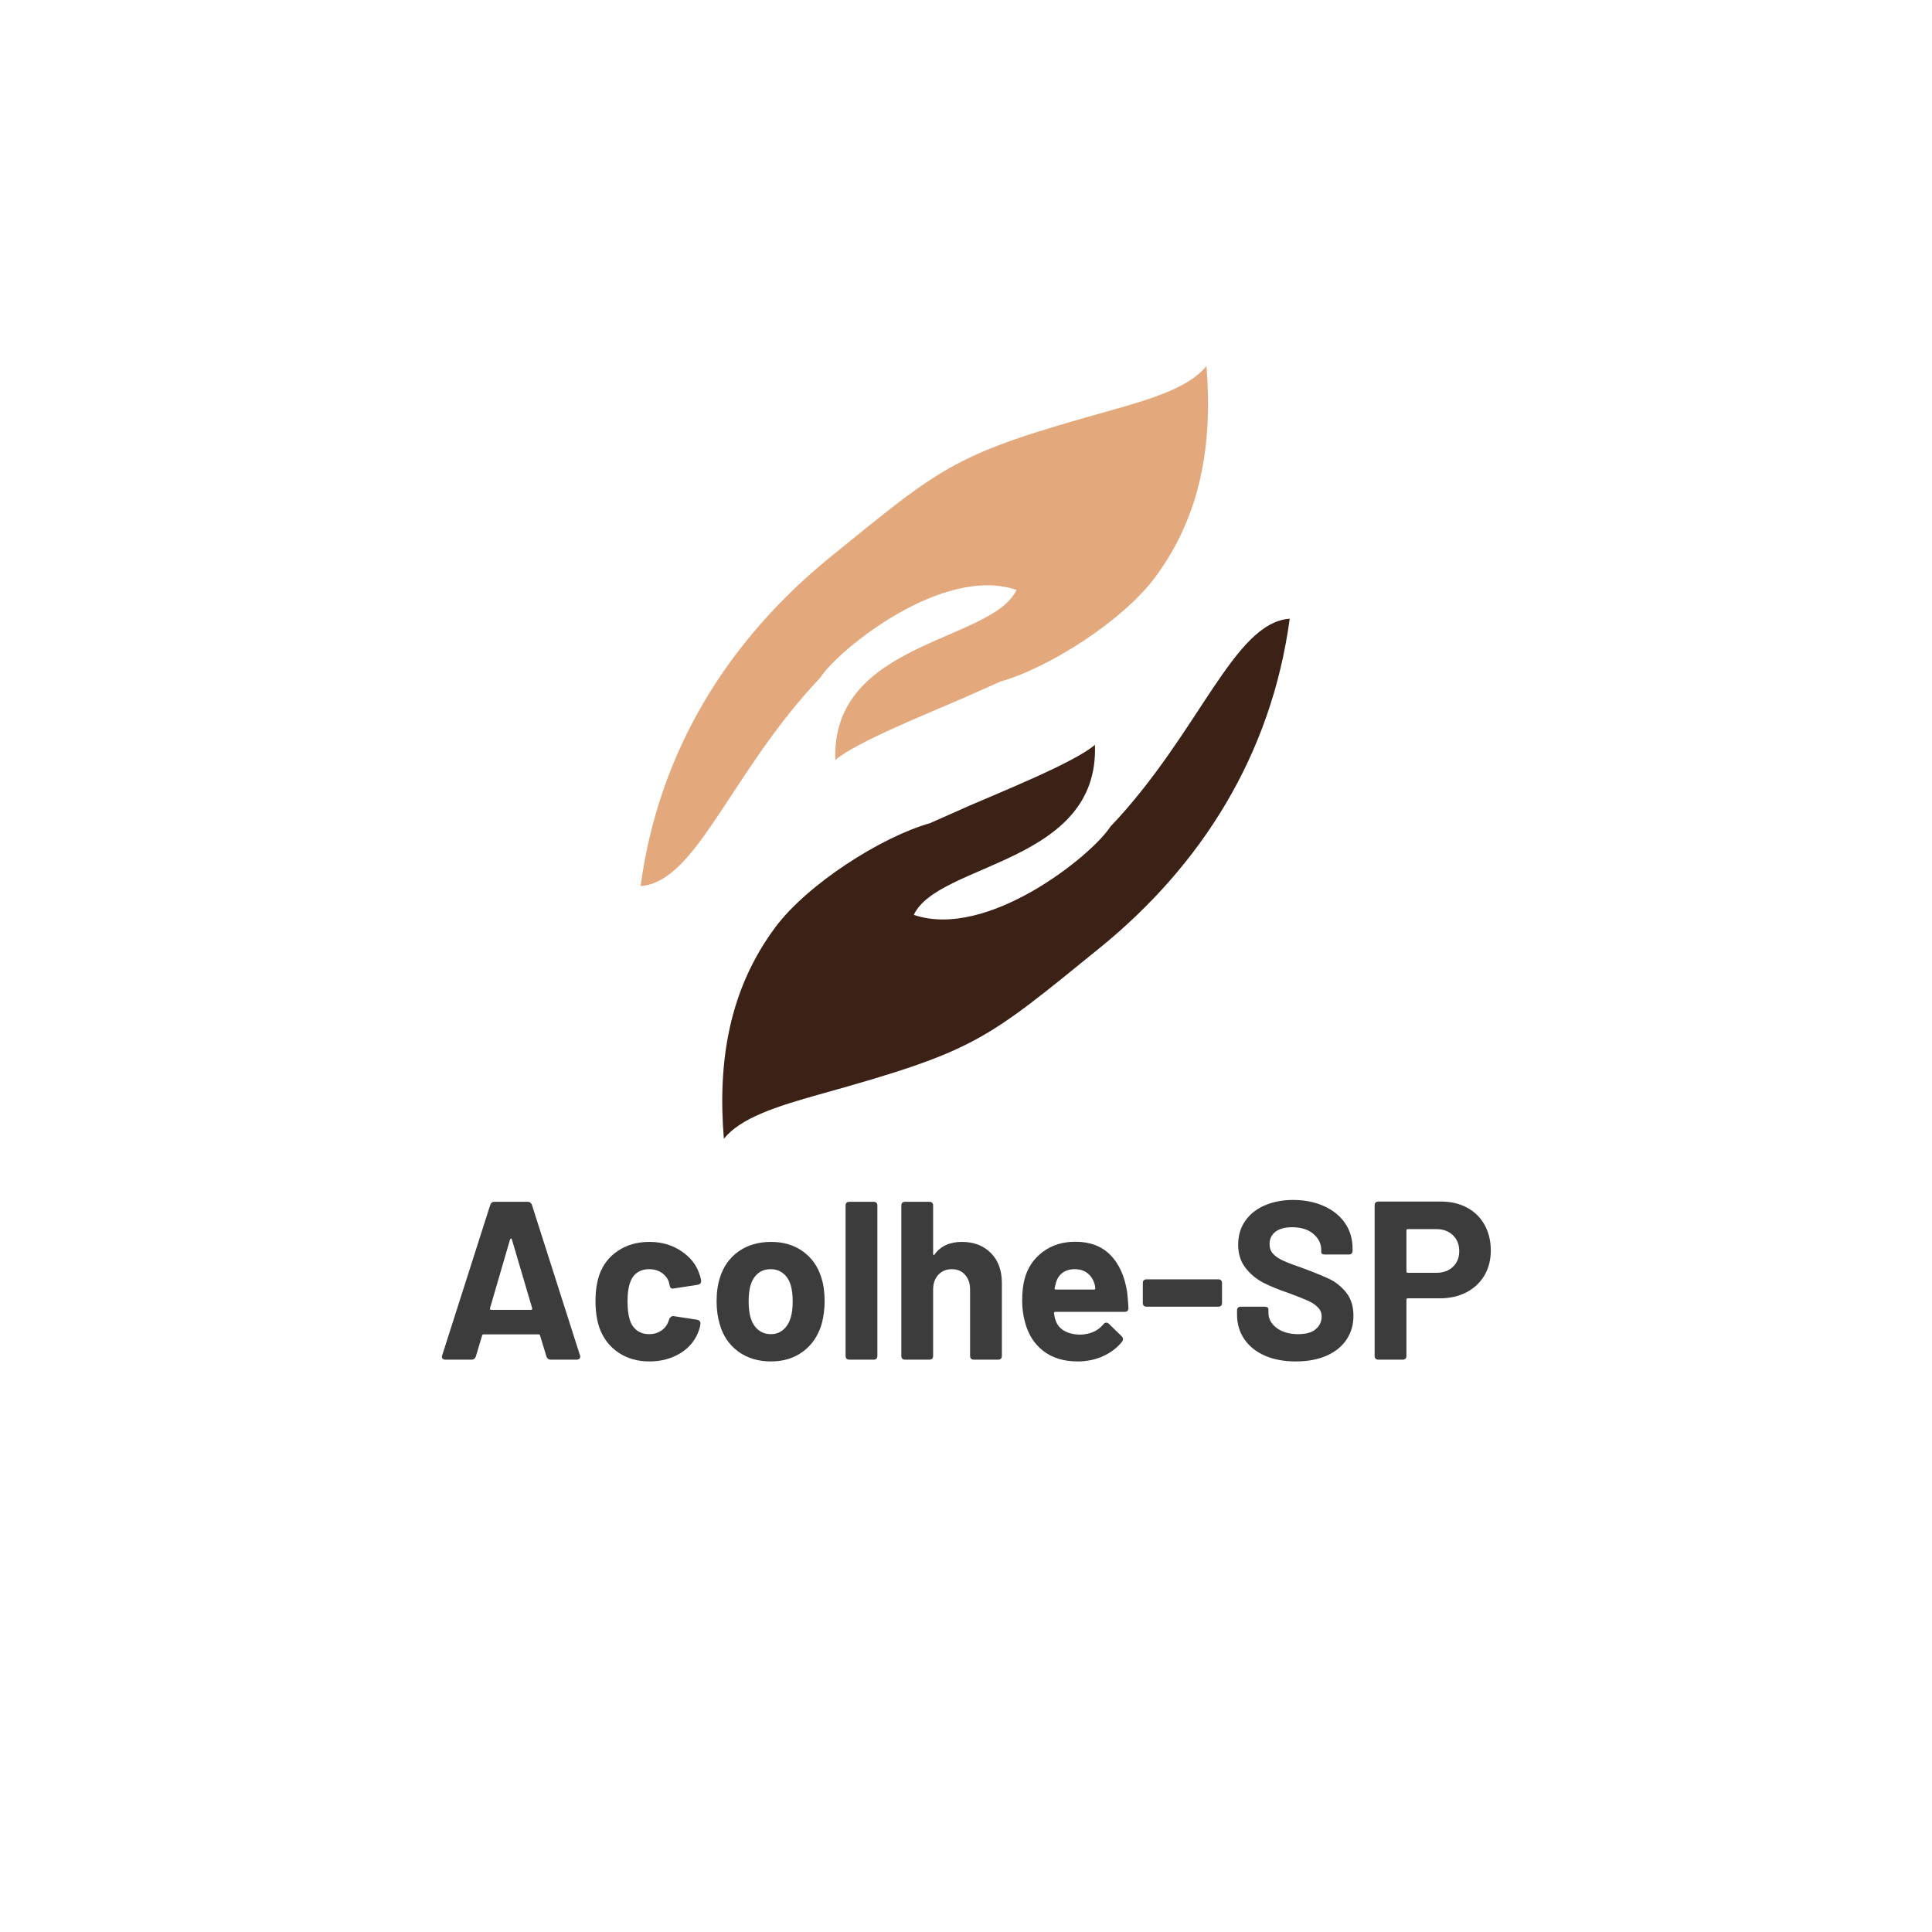
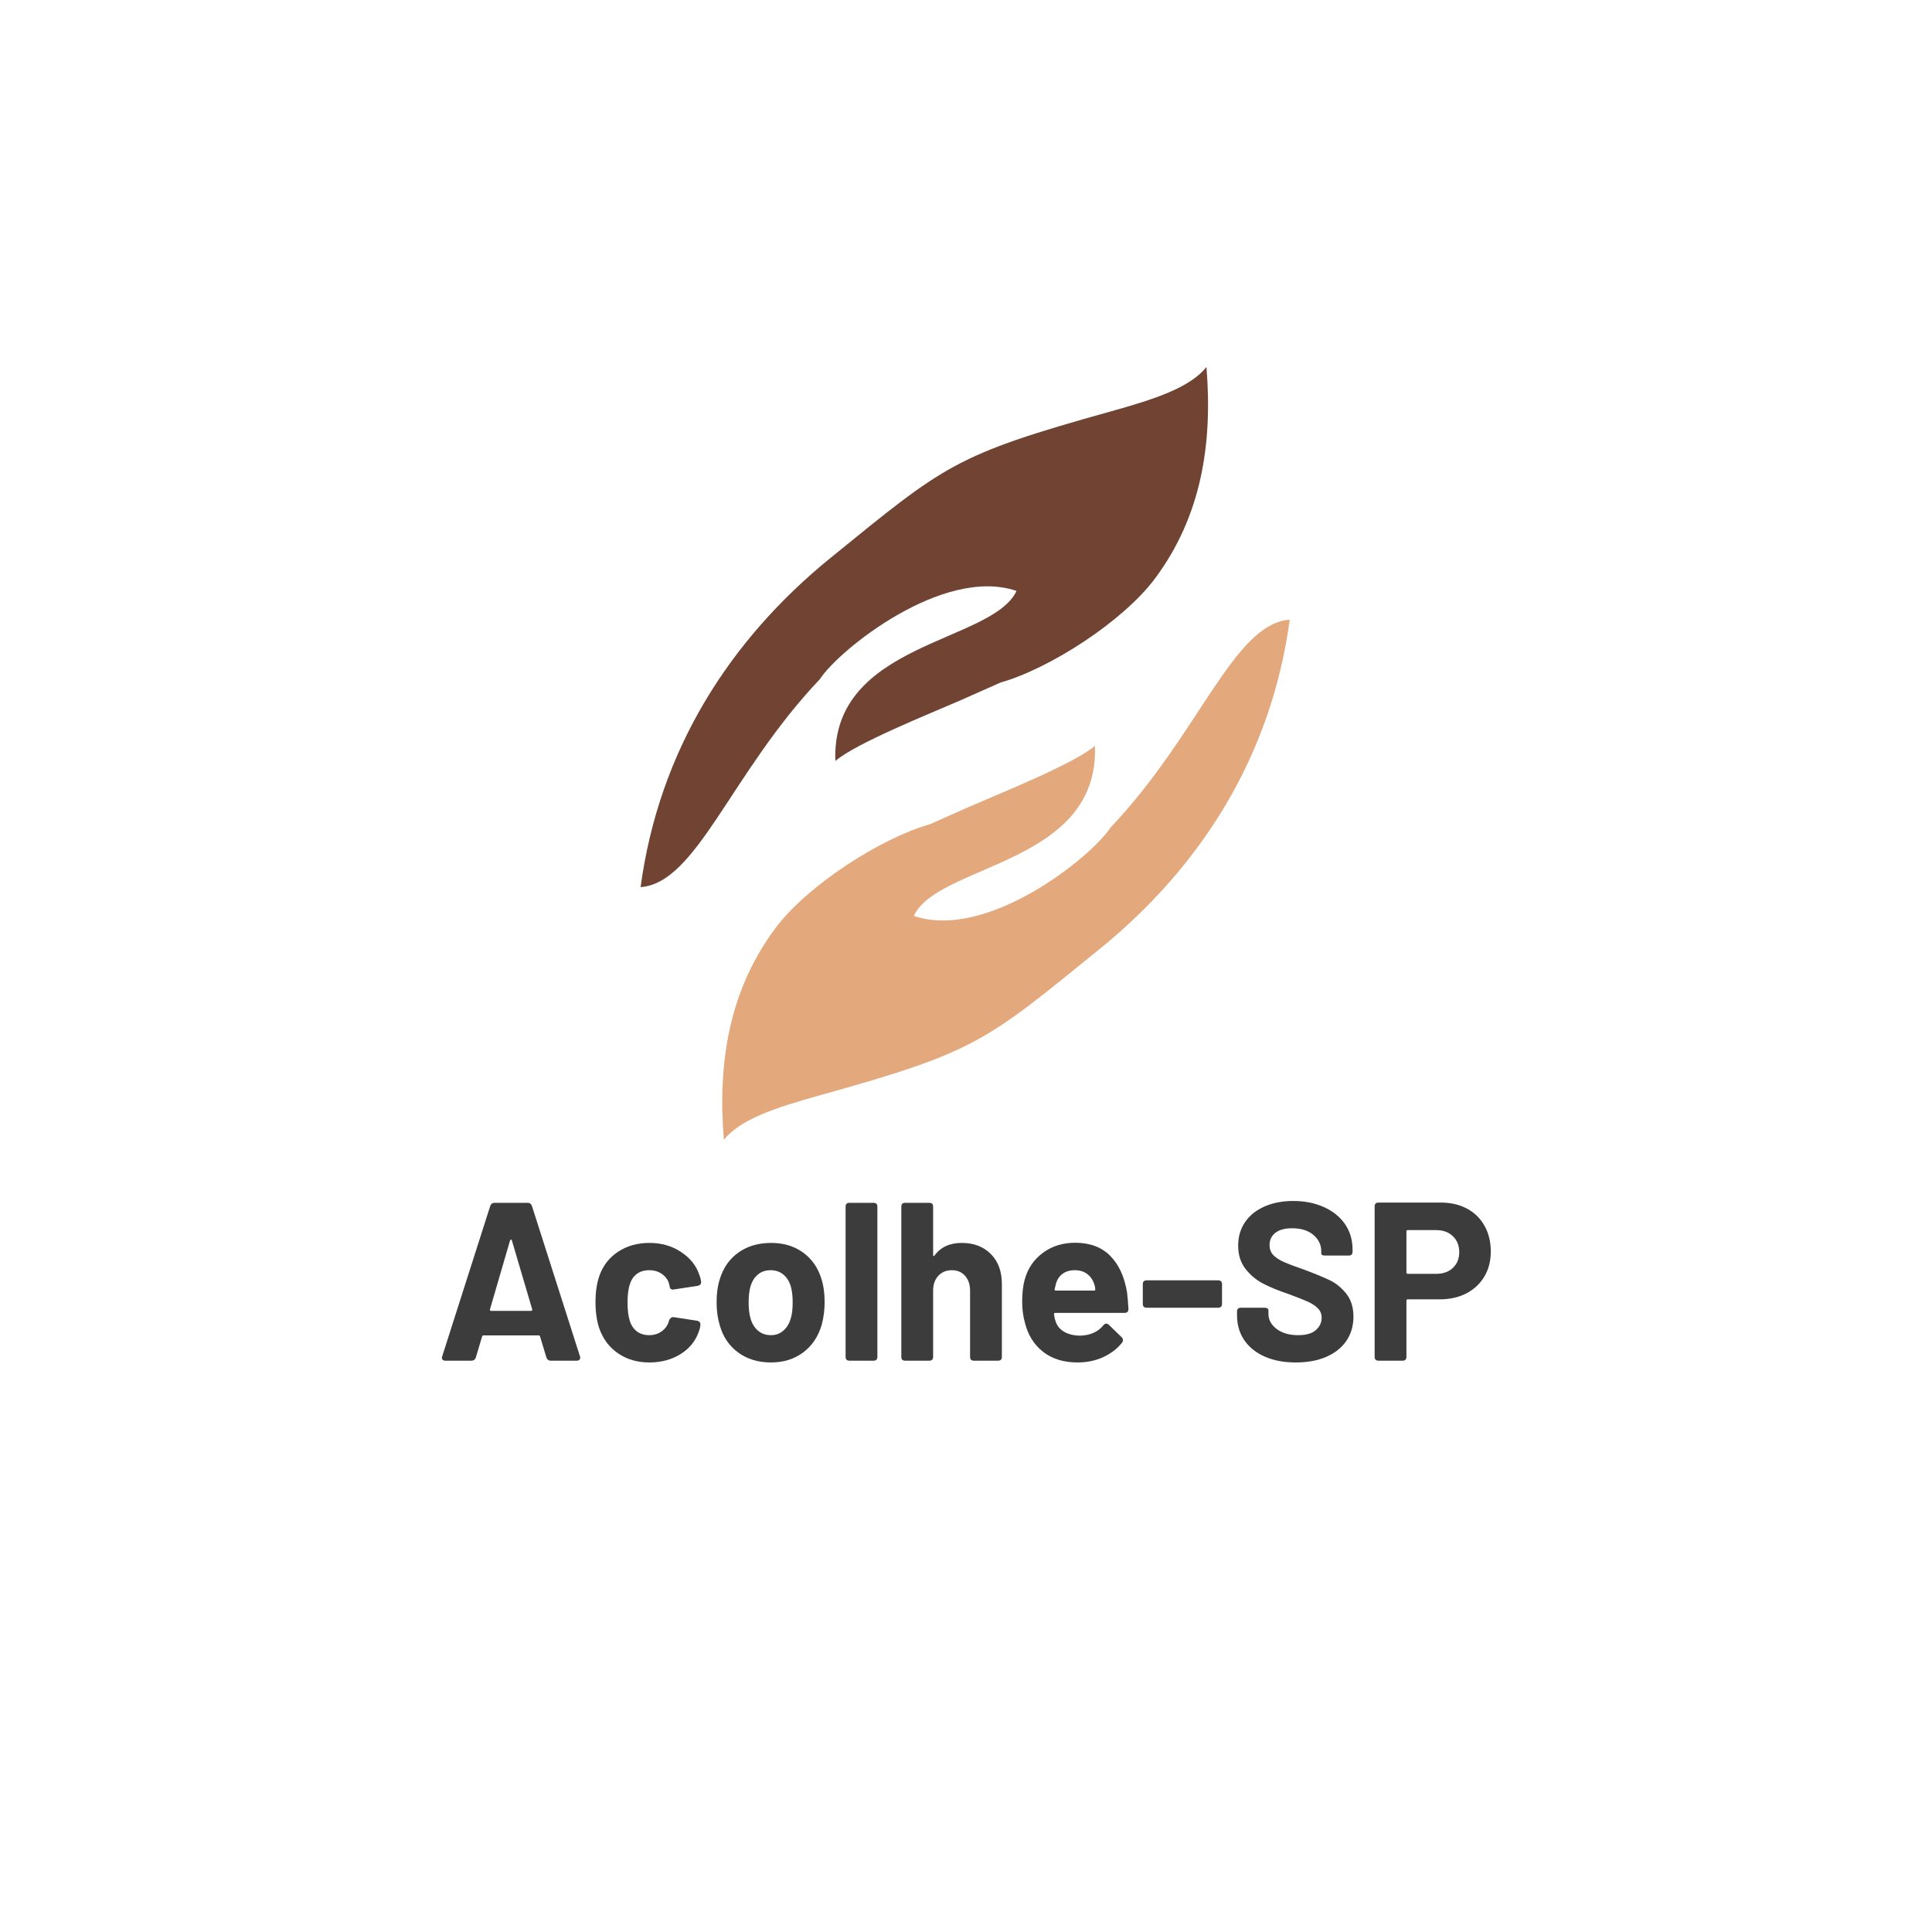
<svg xmlns="http://www.w3.org/2000/svg" width="375" viewBox="0 0 375 375" height="375" version="1.0">
  <defs>
    <clipPath id="a">
-       <path d="M 124.336 71.039 L 235 71.039 L 235 172 L 124.336 172 Z M 124.336 71.039" />
+       <path d="M 124.336 71.234 L 235 71.234 L 235 173 L 124.336 173 Z M 124.336 71.234" />
    </clipPath>
    <clipPath id="b">
-       <path d="M 140 120 L 250.336 120 L 250.336 221.039 L 140 221.039 Z M 140 120" />
+       <path d="M 140 120 L 250.336 120 L 250.336 221.234 L 140 221.234 Z M 140 120" />
    </clipPath>
  </defs>
  <g clip-path="url(#a)">
-     <path fill="#E4A87D" d="M 159.148 131.621 C 162.727 126.039 183.059 109.625 197.305 114.5 C 192.547 124.664 161.277 124.418 162.145 147.508 C 166.133 144.059 180.598 138.277 186.52 135.691 L 194.172 132.297 C 203.711 129.598 218 120.414 224.203 112.062 C 233.184 99.977 235.395 85.992 234.172 71.039 C 230.973 75.047 224.133 77.277 215.574 79.668 C 185.184 88.141 183.516 89.977 161.219 108.082 C 141.547 124.055 127.898 145.527 124.34 171.988 C 135.27 171.211 141.859 149.789 159.148 131.621 Z M 159.148 131.621" />
+     <path fill="#704332" d="M 159.148 131.816 C 162.727 126.238 183.059 109.824 197.305 114.699 C 192.547 124.859 161.277 124.617 162.145 147.703 C 166.133 144.258 180.598 138.473 186.52 135.891 L 194.172 132.492 C 203.711 129.793 218 120.609 224.203 112.262 C 233.184 100.176 235.395 86.188 234.172 71.234 C 230.973 75.242 224.133 77.477 215.574 79.863 C 185.184 88.34 183.516 90.172 161.219 108.277 C 141.547 124.25 127.898 145.727 124.34 172.188 C 135.27 171.406 141.859 149.984 159.148 131.816 Z M 159.148 131.816" />
  </g>
  <g clip-path="url(#b)">
-     <path fill="#3C2116" d="M 215.523 160.457 C 211.949 166.035 191.613 182.453 177.367 177.574 C 182.125 167.414 213.395 167.66 212.527 144.57 C 208.539 148.016 194.074 153.801 188.152 156.387 L 180.504 159.781 C 170.965 162.48 156.672 171.664 150.469 180.012 C 141.488 192.102 139.277 206.086 140.5 221.039 C 143.699 217.031 150.539 214.797 159.098 212.41 C 189.488 203.934 191.156 202.102 213.453 183.996 C 233.125 168.023 246.773 146.547 250.332 120.09 C 239.402 120.867 232.812 142.289 215.523 160.457 Z M 215.523 160.457" />
+     <path fill="#E4A87D" d="M 215.523 160.652 C 211.949 166.234 191.613 182.648 177.367 177.773 C 182.125 167.609 213.395 167.855 212.527 144.766 C 208.539 148.215 194.074 153.996 188.152 156.582 L 180.504 159.98 C 170.965 162.68 156.672 171.863 150.469 180.211 C 141.488 192.297 139.277 206.281 140.5 221.234 C 143.699 217.227 150.539 214.996 159.098 212.609 C 189.488 204.133 191.156 202.297 213.453 184.191 C 233.125 168.219 246.773 146.746 250.332 120.285 C 239.402 121.062 232.812 142.484 215.523 160.656 Z M 215.523 160.652" />
  </g>
  <g fill="#3D3C3C">
    <g>
      <g>
-         <path d="M 22.375 0 C 21.969 0 21.691 -0.203 21.547 -0.609 L 20.312 -4.688 C 20.281 -4.832 20.191 -4.906 20.047 -4.906 L 9.328 -4.906 C 9.18 -4.906 9.094 -4.832 9.062 -4.688 L 7.844 -0.609 C 7.695 -0.203 7.414 0 7 0 L 1.922 0 C 1.66 0 1.473 -0.078 1.359 -0.234 C 1.242 -0.398 1.227 -0.598 1.312 -0.828 L 10.641 -30.031 C 10.785 -30.438 11.062 -30.641 11.469 -30.641 L 17.906 -30.641 C 18.312 -30.641 18.586 -30.438 18.734 -30.031 L 28.062 -0.828 C 28.094 -0.773 28.109 -0.688 28.109 -0.562 C 28.109 -0.395 28.047 -0.258 27.922 -0.156 C 27.805 -0.051 27.648 0 27.453 0 Z M 10.594 -9.984 C 10.562 -9.773 10.633 -9.672 10.812 -9.672 L 18.562 -9.672 C 18.738 -9.672 18.812 -9.773 18.781 -9.984 L 14.844 -23.328 C 14.812 -23.453 14.758 -23.516 14.688 -23.516 C 14.613 -23.516 14.547 -23.453 14.484 -23.328 Z M 10.594 -9.984" transform="translate(84.514 263.91)" />
+         <path d="M 22.375 0 C 21.969 0 21.691 -0.203 21.547 -0.609 L 20.312 -4.688 C 20.281 -4.832 20.191 -4.906 20.047 -4.906 L 9.328 -4.906 C 9.18 -4.906 9.094 -4.832 9.062 -4.688 L 7.844 -0.609 C 7.695 -0.203 7.414 0 7 0 L 1.922 0 C 1.66 0 1.473 -0.078 1.359 -0.234 C 1.242 -0.398 1.227 -0.598 1.312 -0.828 L 10.641 -30.031 C 10.785 -30.438 11.062 -30.641 11.469 -30.641 L 17.906 -30.641 C 18.312 -30.641 18.586 -30.438 18.734 -30.031 L 28.062 -0.828 C 28.094 -0.773 28.109 -0.688 28.109 -0.562 C 28.109 -0.395 28.047 -0.258 27.922 -0.156 C 27.805 -0.051 27.648 0 27.453 0 Z M 10.594 -9.984 C 10.562 -9.773 10.633 -9.672 10.812 -9.672 L 18.562 -9.672 C 18.738 -9.672 18.812 -9.773 18.781 -9.984 L 14.844 -23.328 C 14.812 -23.453 14.758 -23.516 14.688 -23.516 C 14.613 -23.516 14.547 -23.453 14.484 -23.328 Z M 10.594 -9.984" transform="translate(84.514 264.108)" />
      </g>
    </g>
  </g>
  <g fill="#3D3C3C">
    <g>
      <g>
-         <path d="M 12.172 0.344 C 9.836 0.344 7.816 -0.238 6.109 -1.406 C 4.398 -2.57 3.18 -4.176 2.453 -6.219 C 1.953 -7.676 1.703 -9.398 1.703 -11.391 C 1.703 -13.336 1.953 -15.031 2.453 -16.469 C 3.148 -18.445 4.359 -20.004 6.078 -21.141 C 7.805 -22.285 9.836 -22.859 12.172 -22.859 C 14.504 -22.859 16.551 -22.27 18.312 -21.094 C 20.082 -19.926 21.258 -18.457 21.844 -16.688 C 22.02 -16.27 22.141 -15.816 22.203 -15.328 L 22.203 -15.234 C 22.203 -14.859 21.984 -14.625 21.547 -14.531 L 16.938 -13.828 L 16.719 -13.797 C 16.375 -13.797 16.172 -13.969 16.109 -14.312 L 15.984 -14.922 C 15.773 -15.68 15.32 -16.312 14.625 -16.812 C 13.926 -17.312 13.094 -17.562 12.125 -17.562 C 11.188 -17.562 10.395 -17.328 9.75 -16.859 C 9.113 -16.391 8.664 -15.742 8.406 -14.922 C 8.082 -14.047 7.922 -12.852 7.922 -11.344 C 7.922 -9.82 8.066 -8.625 8.359 -7.75 C 8.617 -6.875 9.078 -6.188 9.734 -5.688 C 10.391 -5.195 11.188 -4.953 12.125 -4.953 C 13.031 -4.953 13.828 -5.191 14.516 -5.672 C 15.203 -6.148 15.676 -6.801 15.938 -7.625 L 15.984 -7.844 C 16.016 -7.957 16.113 -8.094 16.281 -8.25 C 16.457 -8.414 16.648 -8.484 16.859 -8.453 L 21.453 -7.75 C 21.68 -7.688 21.848 -7.582 21.953 -7.438 C 22.055 -7.289 22.094 -7.117 22.062 -6.922 C 22.008 -6.453 21.938 -6.113 21.844 -5.906 C 21.227 -3.957 20.035 -2.426 18.266 -1.312 C 16.504 -0.207 14.473 0.344 12.172 0.344 Z M 12.172 0.344" transform="translate(113.884 263.91)" />
+         <path d="M 12.172 0.344 C 9.836 0.344 7.816 -0.238 6.109 -1.406 C 4.398 -2.57 3.18 -4.176 2.453 -6.219 C 1.953 -7.676 1.703 -9.398 1.703 -11.391 C 1.703 -13.336 1.953 -15.031 2.453 -16.469 C 3.148 -18.445 4.359 -20.004 6.078 -21.141 C 7.805 -22.285 9.836 -22.859 12.172 -22.859 C 14.504 -22.859 16.551 -22.27 18.312 -21.094 C 20.082 -19.926 21.258 -18.457 21.844 -16.688 C 22.02 -16.27 22.141 -15.816 22.203 -15.328 L 22.203 -15.234 C 22.203 -14.859 21.984 -14.625 21.547 -14.531 L 16.938 -13.828 L 16.719 -13.797 C 16.375 -13.797 16.172 -13.969 16.109 -14.312 L 15.984 -14.922 C 15.773 -15.68 15.32 -16.312 14.625 -16.812 C 13.926 -17.312 13.094 -17.562 12.125 -17.562 C 11.188 -17.562 10.395 -17.328 9.75 -16.859 C 9.113 -16.391 8.664 -15.742 8.406 -14.922 C 8.082 -14.047 7.922 -12.852 7.922 -11.344 C 7.922 -9.82 8.066 -8.625 8.359 -7.75 C 8.617 -6.875 9.078 -6.188 9.734 -5.688 C 10.391 -5.195 11.188 -4.953 12.125 -4.953 C 13.031 -4.953 13.828 -5.191 14.516 -5.672 C 15.203 -6.148 15.676 -6.801 15.938 -7.625 L 15.984 -7.844 C 16.016 -7.957 16.113 -8.094 16.281 -8.25 C 16.457 -8.414 16.648 -8.484 16.859 -8.453 L 21.453 -7.75 C 21.68 -7.688 21.848 -7.582 21.953 -7.438 C 22.055 -7.289 22.094 -7.117 22.062 -6.922 C 22.008 -6.453 21.938 -6.113 21.844 -5.906 C 21.227 -3.957 20.035 -2.426 18.266 -1.312 C 16.504 -0.207 14.473 0.344 12.172 0.344 Z M 12.172 0.344" transform="translate(113.884 264.108)" />
      </g>
    </g>
  </g>
  <g fill="#3D3C3C">
    <g>
      <g>
-         <path d="M 12.266 0.344 C 9.773 0.344 7.656 -0.297 5.906 -1.578 C 4.156 -2.859 2.961 -4.609 2.328 -6.828 C 1.91 -8.203 1.703 -9.691 1.703 -11.297 C 1.703 -13.078 1.922 -14.625 2.359 -15.938 C 3.035 -18.094 4.238 -19.785 5.969 -21.016 C 7.707 -22.242 9.816 -22.859 12.297 -22.859 C 14.691 -22.859 16.742 -22.242 18.453 -21.016 C 20.16 -19.785 21.348 -18.109 22.016 -15.984 C 22.453 -14.641 22.672 -13.109 22.672 -11.391 C 22.672 -9.867 22.484 -8.395 22.109 -6.969 C 21.441 -4.688 20.238 -2.895 18.5 -1.594 C 16.758 -0.301 14.68 0.344 12.266 0.344 Z M 12.266 -4.953 C 13.191 -4.953 13.988 -5.242 14.656 -5.828 C 15.332 -6.41 15.816 -7.211 16.109 -8.234 C 16.348 -9.016 16.469 -10.035 16.469 -11.297 C 16.469 -12.523 16.348 -13.562 16.109 -14.406 C 15.816 -15.395 15.332 -16.164 14.656 -16.719 C 13.988 -17.281 13.16 -17.562 12.172 -17.562 C 11.203 -17.562 10.383 -17.281 9.719 -16.719 C 9.051 -16.164 8.57 -15.395 8.281 -14.406 C 8.039 -13.562 7.922 -12.523 7.922 -11.297 C 7.922 -10.098 8.039 -9.078 8.281 -8.234 C 8.57 -7.211 9.055 -6.41 9.734 -5.828 C 10.422 -5.242 11.266 -4.953 12.266 -4.953 Z M 12.266 -4.953" transform="translate(137.388 263.91)" />
+         <path d="M 12.266 0.344 C 9.773 0.344 7.656 -0.297 5.906 -1.578 C 4.156 -2.859 2.961 -4.609 2.328 -6.828 C 1.91 -8.203 1.703 -9.691 1.703 -11.297 C 1.703 -13.078 1.922 -14.625 2.359 -15.938 C 3.035 -18.094 4.238 -19.785 5.969 -21.016 C 7.707 -22.242 9.816 -22.859 12.297 -22.859 C 14.691 -22.859 16.742 -22.242 18.453 -21.016 C 20.16 -19.785 21.348 -18.109 22.016 -15.984 C 22.453 -14.641 22.672 -13.109 22.672 -11.391 C 22.672 -9.867 22.484 -8.395 22.109 -6.969 C 21.441 -4.688 20.238 -2.895 18.5 -1.594 C 16.758 -0.301 14.68 0.344 12.266 0.344 Z M 12.266 -4.953 C 13.191 -4.953 13.988 -5.242 14.656 -5.828 C 15.332 -6.41 15.816 -7.211 16.109 -8.234 C 16.348 -9.016 16.469 -10.035 16.469 -11.297 C 16.469 -12.523 16.348 -13.562 16.109 -14.406 C 15.816 -15.395 15.332 -16.164 14.656 -16.719 C 13.988 -17.281 13.16 -17.562 12.172 -17.562 C 11.203 -17.562 10.383 -17.281 9.719 -16.719 C 9.051 -16.164 8.57 -15.395 8.281 -14.406 C 8.039 -13.562 7.922 -12.523 7.922 -11.297 C 7.922 -10.098 8.039 -9.078 8.281 -8.234 C 8.57 -7.211 9.055 -6.41 9.734 -5.828 C 10.422 -5.242 11.266 -4.953 12.266 -4.953 Z M 12.266 -4.953" transform="translate(137.388 264.108)" />
      </g>
    </g>
  </g>
  <g fill="#3D3C3C">
    <g>
      <g>
-         <path d="M 3.109 0 C 2.609 0 2.359 -0.25 2.359 -0.75 L 2.359 -29.906 C 2.359 -30.395 2.609 -30.641 3.109 -30.641 L 7.797 -30.641 C 8.285 -30.641 8.531 -30.395 8.531 -29.906 L 8.531 -0.75 C 8.531 -0.25 8.285 0 7.797 0 Z M 3.109 0" transform="translate(161.768 263.91)" />
+         <path d="M 3.109 0 C 2.609 0 2.359 -0.25 2.359 -0.75 L 2.359 -29.906 C 2.359 -30.395 2.609 -30.641 3.109 -30.641 L 7.797 -30.641 C 8.285 -30.641 8.531 -30.395 8.531 -29.906 L 8.531 -0.75 C 8.531 -0.25 8.285 0 7.797 0 Z M 3.109 0" transform="translate(161.768 264.108)" />
      </g>
    </g>
  </g>
  <g fill="#3D3C3C">
    <g>
      <g>
-         <path d="M 14.016 -22.859 C 16.348 -22.859 18.227 -22.141 19.656 -20.703 C 21.082 -19.273 21.797 -17.336 21.797 -14.891 L 21.797 -0.75 C 21.797 -0.25 21.551 0 21.062 0 L 16.375 0 C 15.875 0 15.625 -0.25 15.625 -0.75 L 15.625 -13.609 C 15.625 -14.785 15.301 -15.738 14.656 -16.469 C 14.02 -17.195 13.16 -17.562 12.078 -17.562 C 11.004 -17.562 10.129 -17.195 9.453 -16.469 C 8.785 -15.738 8.453 -14.785 8.453 -13.609 L 8.453 -0.75 C 8.453 -0.25 8.203 0 7.703 0 L 3.016 0 C 2.523 0 2.281 -0.25 2.281 -0.75 L 2.281 -29.906 C 2.281 -30.395 2.523 -30.641 3.016 -30.641 L 7.703 -30.641 C 8.203 -30.641 8.453 -30.395 8.453 -29.906 L 8.453 -20.531 C 8.453 -20.414 8.477 -20.344 8.531 -20.312 C 8.594 -20.281 8.656 -20.312 8.719 -20.406 C 9.906 -22.039 11.672 -22.859 14.016 -22.859 Z M 14.016 -22.859" transform="translate(172.666 263.91)" />
+         <path d="M 14.016 -22.859 C 16.348 -22.859 18.227 -22.141 19.656 -20.703 C 21.082 -19.273 21.797 -17.336 21.797 -14.891 L 21.797 -0.75 C 21.797 -0.25 21.551 0 21.062 0 L 16.375 0 C 15.875 0 15.625 -0.25 15.625 -0.75 L 15.625 -13.609 C 15.625 -14.785 15.301 -15.738 14.656 -16.469 C 14.02 -17.195 13.16 -17.562 12.078 -17.562 C 11.004 -17.562 10.129 -17.195 9.453 -16.469 C 8.785 -15.738 8.453 -14.785 8.453 -13.609 L 8.453 -0.75 C 8.453 -0.25 8.203 0 7.703 0 L 3.016 0 C 2.523 0 2.281 -0.25 2.281 -0.75 L 2.281 -29.906 C 2.281 -30.395 2.523 -30.641 3.016 -30.641 L 7.703 -30.641 C 8.203 -30.641 8.453 -30.395 8.453 -29.906 L 8.453 -20.531 C 8.453 -20.414 8.477 -20.344 8.531 -20.312 C 8.594 -20.281 8.656 -20.312 8.719 -20.406 C 9.906 -22.039 11.672 -22.859 14.016 -22.859 Z M 14.016 -22.859" transform="translate(172.666 264.108)" />
      </g>
    </g>
  </g>
  <g fill="#3D3C3C">
    <g>
      <g>
-         <path d="M 13.141 -4.859 C 15.066 -4.941 16.539 -5.613 17.562 -6.875 C 17.727 -7.082 17.914 -7.188 18.125 -7.188 C 18.301 -7.188 18.461 -7.113 18.609 -6.969 L 21.109 -4.547 C 21.273 -4.379 21.359 -4.207 21.359 -4.031 C 21.359 -3.82 21.301 -3.645 21.188 -3.5 C 20.227 -2.301 18.992 -1.359 17.484 -0.672 C 15.984 0.004 14.344 0.344 12.562 0.344 C 9.875 0.344 7.645 -0.336 5.875 -1.703 C 4.113 -3.078 2.93 -4.961 2.328 -7.359 C 1.973 -8.641 1.797 -9.992 1.797 -11.422 C 1.797 -13.117 1.957 -14.551 2.281 -15.719 C 2.863 -17.875 4.035 -19.609 5.797 -20.922 C 7.566 -22.234 9.66 -22.891 12.078 -22.891 C 14.941 -22.891 17.211 -22.039 18.891 -20.344 C 20.566 -18.656 21.656 -16.281 22.156 -13.219 C 22.27 -12.258 22.359 -11.195 22.422 -10.031 C 22.422 -9.531 22.172 -9.281 21.672 -9.281 L 8.234 -9.281 C 8.055 -9.281 7.969 -9.191 7.969 -9.016 C 8.051 -8.398 8.156 -7.945 8.281 -7.656 C 8.57 -6.75 9.145 -6.055 10 -5.578 C 10.863 -5.098 11.91 -4.859 13.141 -4.859 Z M 12 -17.562 C 11.062 -17.562 10.281 -17.332 9.656 -16.875 C 9.031 -16.426 8.598 -15.789 8.359 -14.969 C 8.211 -14.414 8.125 -14.051 8.094 -13.875 C 8.07 -13.695 8.145 -13.609 8.312 -13.609 L 15.766 -13.609 C 15.91 -13.609 15.984 -13.672 15.984 -13.797 C 15.984 -14.109 15.926 -14.441 15.812 -14.797 C 15.539 -15.641 15.082 -16.312 14.438 -16.812 C 13.801 -17.312 12.988 -17.562 12 -17.562 Z M 12 -17.562" transform="translate(196.608 263.91)" />
+         <path d="M 13.141 -4.859 C 15.066 -4.941 16.539 -5.613 17.562 -6.875 C 17.727 -7.082 17.914 -7.188 18.125 -7.188 C 18.301 -7.188 18.461 -7.113 18.609 -6.969 L 21.109 -4.547 C 21.273 -4.379 21.359 -4.207 21.359 -4.031 C 21.359 -3.82 21.301 -3.645 21.188 -3.5 C 20.227 -2.301 18.992 -1.359 17.484 -0.672 C 15.984 0.004 14.344 0.344 12.562 0.344 C 9.875 0.344 7.645 -0.336 5.875 -1.703 C 4.113 -3.078 2.93 -4.961 2.328 -7.359 C 1.973 -8.641 1.797 -9.992 1.797 -11.422 C 1.797 -13.117 1.957 -14.551 2.281 -15.719 C 2.863 -17.875 4.035 -19.609 5.797 -20.922 C 7.566 -22.234 9.66 -22.891 12.078 -22.891 C 14.941 -22.891 17.211 -22.039 18.891 -20.344 C 20.566 -18.656 21.656 -16.281 22.156 -13.219 C 22.27 -12.258 22.359 -11.195 22.422 -10.031 C 22.422 -9.531 22.172 -9.281 21.672 -9.281 L 8.234 -9.281 C 8.055 -9.281 7.969 -9.191 7.969 -9.016 C 8.051 -8.398 8.156 -7.945 8.281 -7.656 C 8.57 -6.75 9.145 -6.055 10 -5.578 C 10.863 -5.098 11.91 -4.859 13.141 -4.859 Z M 12 -17.562 C 11.062 -17.562 10.281 -17.332 9.656 -16.875 C 9.031 -16.426 8.598 -15.789 8.359 -14.969 C 8.211 -14.414 8.125 -14.051 8.094 -13.875 C 8.07 -13.695 8.145 -13.609 8.312 -13.609 L 15.766 -13.609 C 15.91 -13.609 15.984 -13.672 15.984 -13.797 C 15.984 -14.109 15.926 -14.441 15.812 -14.797 C 15.539 -15.641 15.082 -16.312 14.438 -16.812 C 13.801 -17.312 12.988 -17.562 12 -17.562 Z M 12 -17.562" transform="translate(196.608 264.108)" />
      </g>
    </g>
  </g>
  <g fill="#3D3C3C">
    <g>
      <g>
-         <path d="M 2.016 -10.281 C 1.516 -10.281 1.266 -10.531 1.266 -11.031 L 1.266 -14.844 C 1.266 -15.344 1.516 -15.594 2.016 -15.594 L 15.891 -15.594 C 16.391 -15.594 16.641 -15.344 16.641 -14.844 L 16.641 -11.031 C 16.641 -10.531 16.391 -10.281 15.891 -10.281 Z M 2.016 -10.281" transform="translate(220.55 263.91)" />
+         <path d="M 2.016 -10.281 C 1.516 -10.281 1.266 -10.531 1.266 -11.031 L 1.266 -14.844 C 1.266 -15.344 1.516 -15.594 2.016 -15.594 L 15.891 -15.594 C 16.391 -15.594 16.641 -15.344 16.641 -14.844 L 16.641 -11.031 C 16.641 -10.531 16.391 -10.281 15.891 -10.281 Z M 2.016 -10.281" transform="translate(220.55 264.108)" />
      </g>
    </g>
  </g>
  <g fill="#3D3C3C">
    <g>
      <g>
-         <path d="M 13.047 0.344 C 10.766 0.344 8.766 -0.031 7.047 -0.781 C 5.328 -1.539 4 -2.609 3.062 -3.984 C 2.125 -5.359 1.656 -6.961 1.656 -8.797 L 1.656 -9.547 C 1.656 -10.035 1.906 -10.281 2.406 -10.281 L 7 -10.281 C 7.5 -10.281 7.75 -10.094 7.75 -9.719 L 7.75 -9.109 C 7.75 -7.941 8.281 -6.957 9.344 -6.156 C 10.414 -5.352 11.812 -4.953 13.531 -4.953 C 15.07 -4.953 16.211 -5.281 16.953 -5.938 C 17.703 -6.594 18.078 -7.398 18.078 -8.359 C 18.078 -9.055 17.844 -9.645 17.375 -10.125 C 16.914 -10.613 16.289 -11.039 15.5 -11.406 C 14.707 -11.77 13.438 -12.273 11.688 -12.922 C 9.707 -13.586 8.047 -14.27 6.703 -14.969 C 5.359 -15.676 4.219 -16.633 3.281 -17.844 C 2.344 -19.051 1.875 -20.547 1.875 -22.328 C 1.875 -24.078 2.328 -25.609 3.234 -26.922 C 4.141 -28.234 5.398 -29.238 7.016 -29.938 C 8.641 -30.645 10.488 -31 12.562 -31 C 14.781 -31 16.766 -30.602 18.516 -29.812 C 20.266 -29.031 21.629 -27.93 22.609 -26.516 C 23.586 -25.098 24.078 -23.453 24.078 -21.578 L 24.078 -21.141 C 24.078 -20.648 23.828 -20.406 23.328 -20.406 L 18.734 -20.406 C 18.242 -20.406 18 -20.551 18 -20.844 L 18 -21.281 C 18 -22.5 17.492 -23.539 16.484 -24.406 C 15.473 -25.27 14.094 -25.703 12.344 -25.703 C 10.945 -25.703 9.867 -25.41 9.109 -24.828 C 8.348 -24.242 7.969 -23.441 7.969 -22.422 C 7.969 -21.691 8.188 -21.078 8.625 -20.578 C 9.062 -20.078 9.723 -19.625 10.609 -19.219 C 11.504 -18.812 12.883 -18.285 14.75 -17.641 C 16.789 -16.879 18.41 -16.211 19.609 -15.641 C 20.805 -15.078 21.879 -14.211 22.828 -13.047 C 23.773 -11.879 24.25 -10.375 24.25 -8.531 C 24.25 -6.75 23.789 -5.188 22.875 -3.844 C 21.957 -2.508 20.66 -1.477 18.984 -0.75 C 17.305 -0.02 15.328 0.344 13.047 0.344 Z M 13.047 0.344" transform="translate(238.452 263.91)" />
+         <path d="M 13.047 0.344 C 10.766 0.344 8.766 -0.031 7.047 -0.781 C 5.328 -1.539 4 -2.609 3.062 -3.984 C 2.125 -5.359 1.656 -6.961 1.656 -8.797 L 1.656 -9.547 C 1.656 -10.035 1.906 -10.281 2.406 -10.281 L 7 -10.281 C 7.5 -10.281 7.75 -10.094 7.75 -9.719 L 7.75 -9.109 C 7.75 -7.941 8.281 -6.957 9.344 -6.156 C 10.414 -5.352 11.812 -4.953 13.531 -4.953 C 15.07 -4.953 16.211 -5.281 16.953 -5.938 C 17.703 -6.594 18.078 -7.398 18.078 -8.359 C 18.078 -9.055 17.844 -9.645 17.375 -10.125 C 16.914 -10.613 16.289 -11.039 15.5 -11.406 C 14.707 -11.77 13.438 -12.273 11.688 -12.922 C 9.707 -13.586 8.047 -14.27 6.703 -14.969 C 5.359 -15.676 4.219 -16.633 3.281 -17.844 C 2.344 -19.051 1.875 -20.547 1.875 -22.328 C 1.875 -24.078 2.328 -25.609 3.234 -26.922 C 4.141 -28.234 5.398 -29.238 7.016 -29.938 C 8.641 -30.645 10.488 -31 12.562 -31 C 14.781 -31 16.766 -30.602 18.516 -29.812 C 20.266 -29.031 21.629 -27.93 22.609 -26.516 C 23.586 -25.098 24.078 -23.453 24.078 -21.578 L 24.078 -21.141 C 24.078 -20.648 23.828 -20.406 23.328 -20.406 L 18.734 -20.406 C 18.242 -20.406 18 -20.551 18 -20.844 L 18 -21.281 C 18 -22.5 17.492 -23.539 16.484 -24.406 C 15.473 -25.27 14.094 -25.703 12.344 -25.703 C 10.945 -25.703 9.867 -25.41 9.109 -24.828 C 8.348 -24.242 7.969 -23.441 7.969 -22.422 C 7.969 -21.691 8.188 -21.078 8.625 -20.578 C 9.062 -20.078 9.723 -19.625 10.609 -19.219 C 11.504 -18.812 12.883 -18.285 14.75 -17.641 C 16.789 -16.879 18.41 -16.211 19.609 -15.641 C 20.805 -15.078 21.879 -14.211 22.828 -13.047 C 23.773 -11.879 24.25 -10.375 24.25 -8.531 C 24.25 -6.75 23.789 -5.188 22.875 -3.844 C 21.957 -2.508 20.66 -1.477 18.984 -0.75 C 17.305 -0.02 15.328 0.344 13.047 0.344 Z M 13.047 0.344" transform="translate(238.452 264.108)" />
      </g>
    </g>
  </g>
  <g fill="#3D3C3C">
    <g>
      <g>
-         <path d="M 15.328 -30.688 C 17.254 -30.688 18.945 -30.289 20.406 -29.5 C 21.863 -28.719 22.992 -27.602 23.797 -26.156 C 24.598 -24.707 25 -23.051 25 -21.188 C 25 -19.352 24.582 -17.734 23.75 -16.328 C 22.914 -14.93 21.75 -13.844 20.25 -13.062 C 18.75 -12.289 17.02 -11.906 15.062 -11.906 L 8.891 -11.906 C 8.711 -11.906 8.625 -11.816 8.625 -11.641 L 8.625 -0.75 C 8.625 -0.25 8.375 0 7.875 0 L 3.203 0 C 2.703 0 2.453 -0.25 2.453 -0.75 L 2.453 -29.953 C 2.453 -30.441 2.703 -30.688 3.203 -30.688 Z M 14.406 -16.859 C 15.75 -16.859 16.828 -17.242 17.641 -18.016 C 18.461 -18.785 18.875 -19.801 18.875 -21.062 C 18.875 -22.344 18.461 -23.375 17.641 -24.156 C 16.828 -24.945 15.75 -25.344 14.406 -25.344 L 8.891 -25.344 C 8.711 -25.344 8.625 -25.258 8.625 -25.094 L 8.625 -17.125 C 8.625 -16.945 8.711 -16.859 8.891 -16.859 Z M 14.406 -16.859" transform="translate(264.363 263.91)" />
+         <path d="M 15.328 -30.688 C 17.254 -30.688 18.945 -30.289 20.406 -29.5 C 21.863 -28.719 22.992 -27.602 23.797 -26.156 C 24.598 -24.707 25 -23.051 25 -21.188 C 25 -19.352 24.582 -17.734 23.75 -16.328 C 22.914 -14.93 21.75 -13.844 20.25 -13.062 C 18.75 -12.289 17.02 -11.906 15.062 -11.906 L 8.891 -11.906 C 8.711 -11.906 8.625 -11.816 8.625 -11.641 L 8.625 -0.75 C 8.625 -0.25 8.375 0 7.875 0 L 3.203 0 C 2.703 0 2.453 -0.25 2.453 -0.75 L 2.453 -29.953 C 2.453 -30.441 2.703 -30.688 3.203 -30.688 Z M 14.406 -16.859 C 15.75 -16.859 16.828 -17.242 17.641 -18.016 C 18.461 -18.785 18.875 -19.801 18.875 -21.062 C 18.875 -22.344 18.461 -23.375 17.641 -24.156 C 16.828 -24.945 15.75 -25.344 14.406 -25.344 L 8.891 -25.344 C 8.711 -25.344 8.625 -25.258 8.625 -25.094 L 8.625 -17.125 C 8.625 -16.945 8.711 -16.859 8.891 -16.859 Z M 14.406 -16.859" transform="translate(264.363 264.108)" />
      </g>
    </g>
  </g>
</svg>
